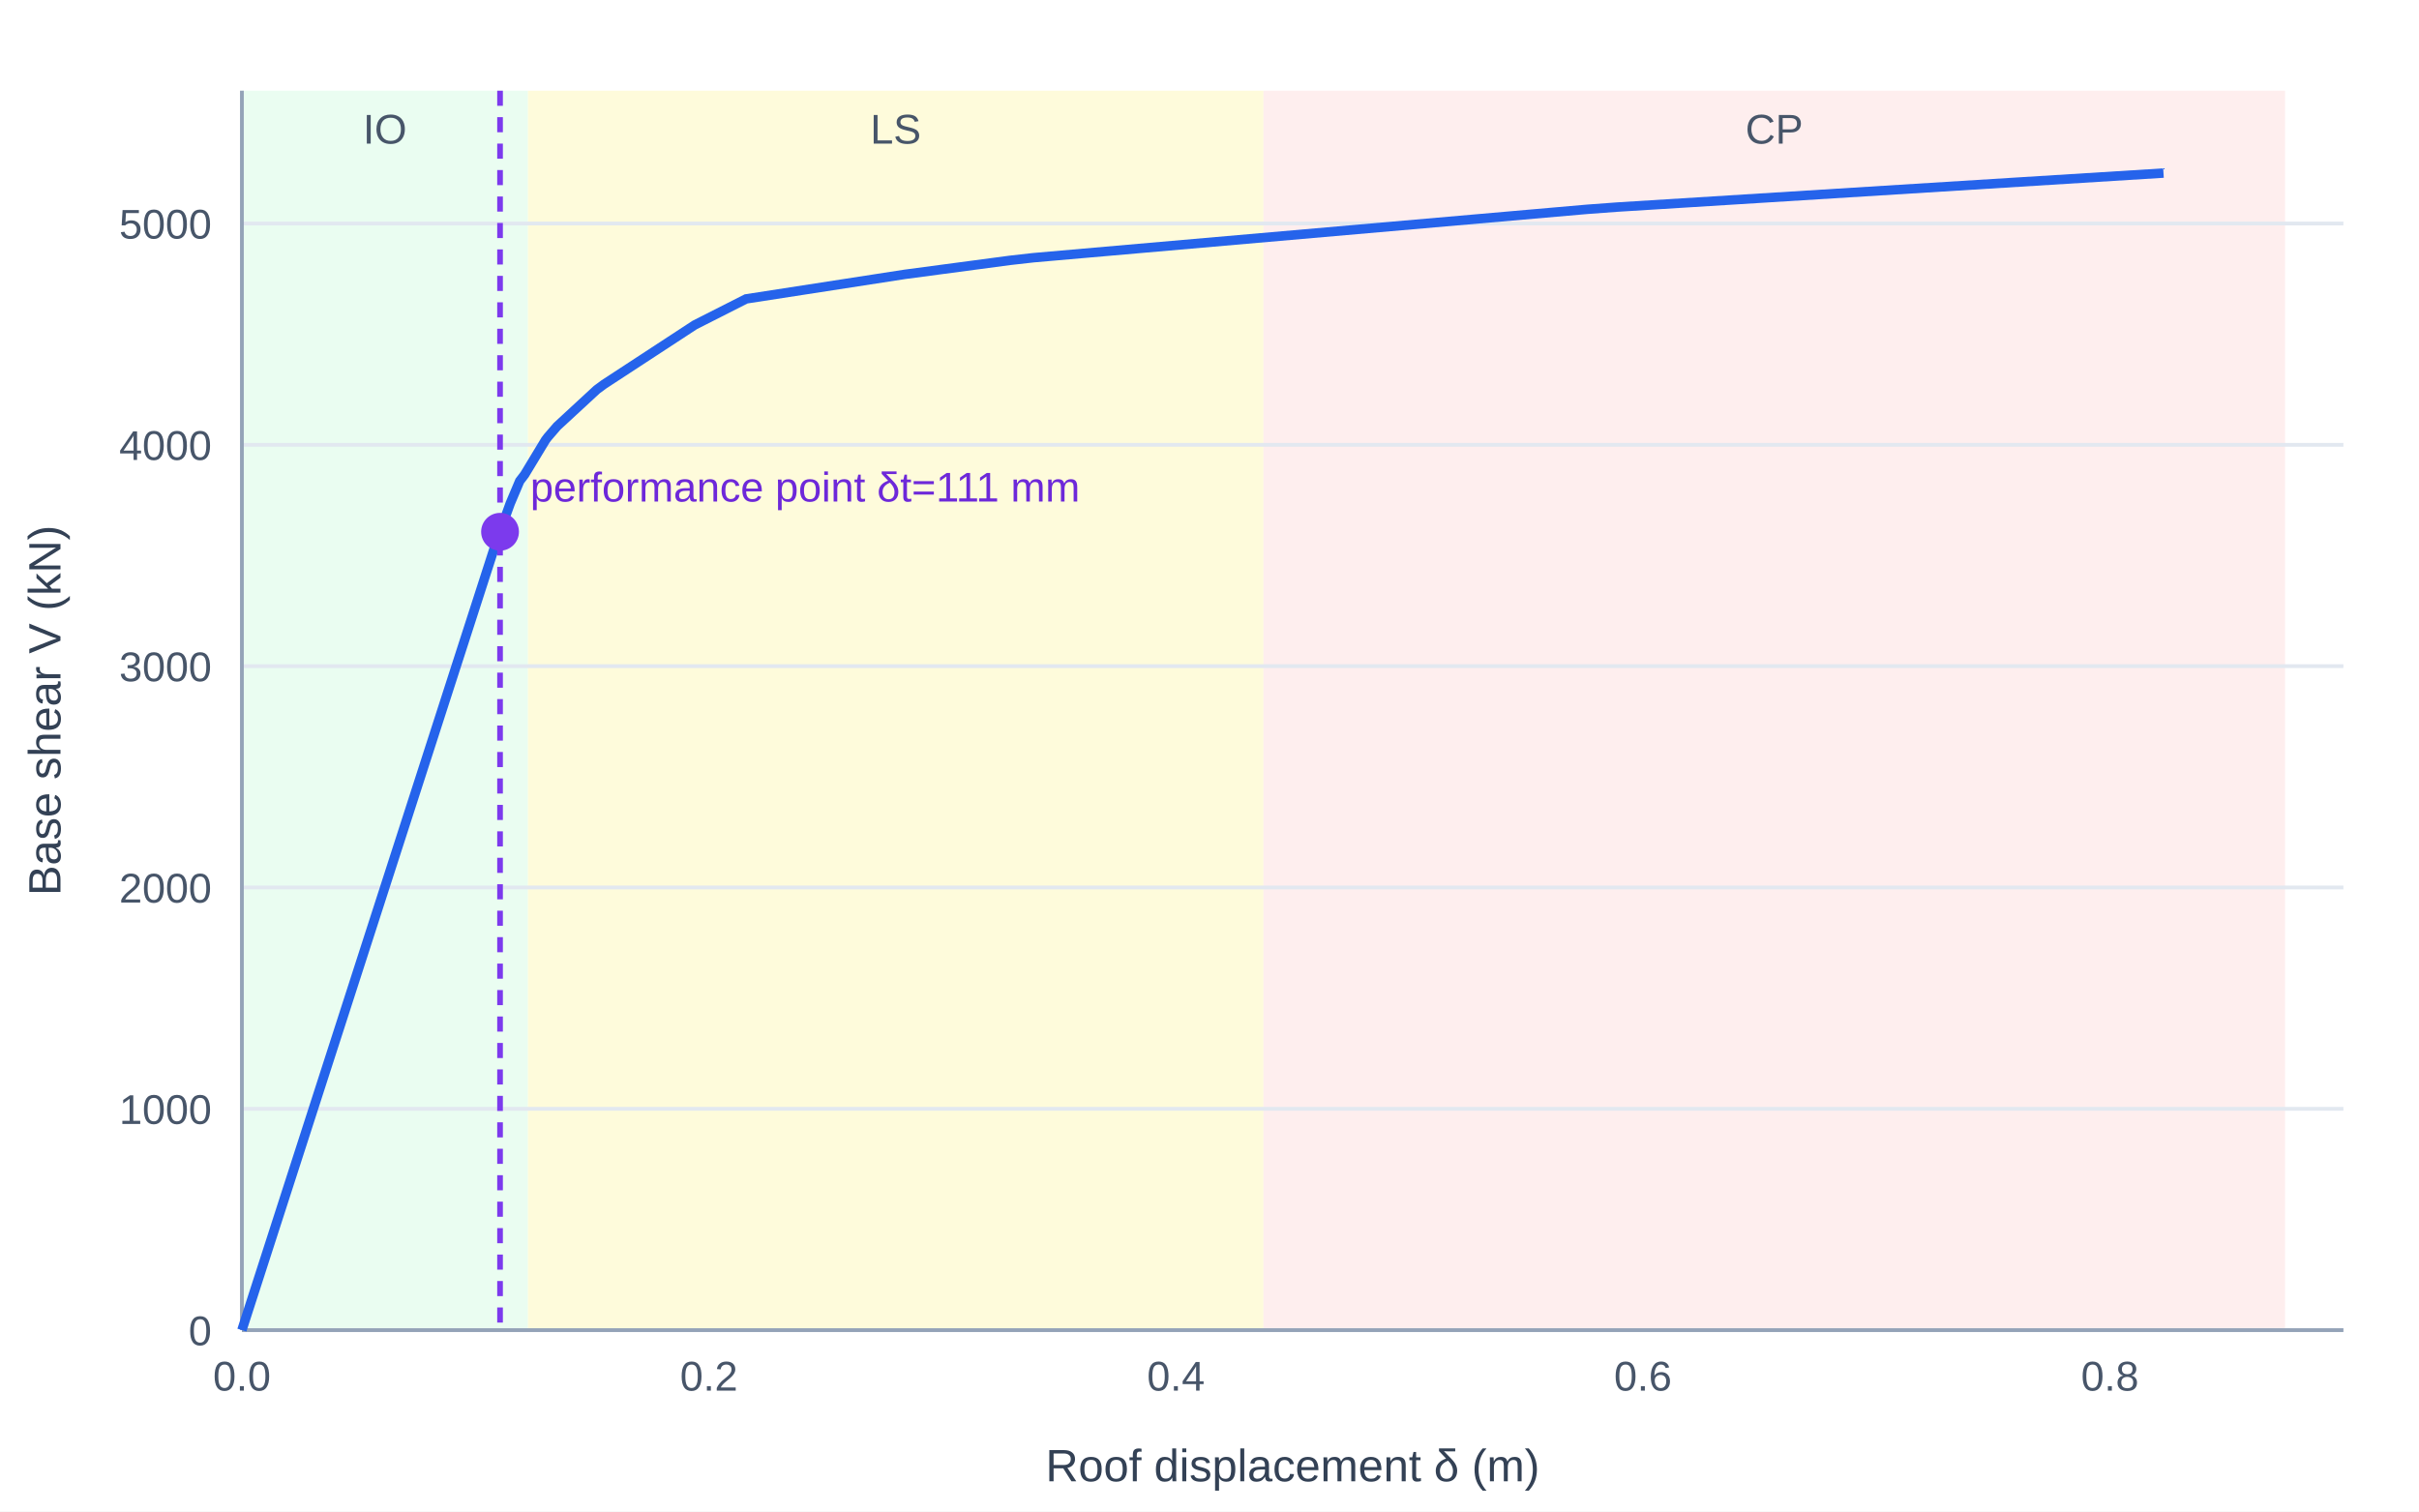
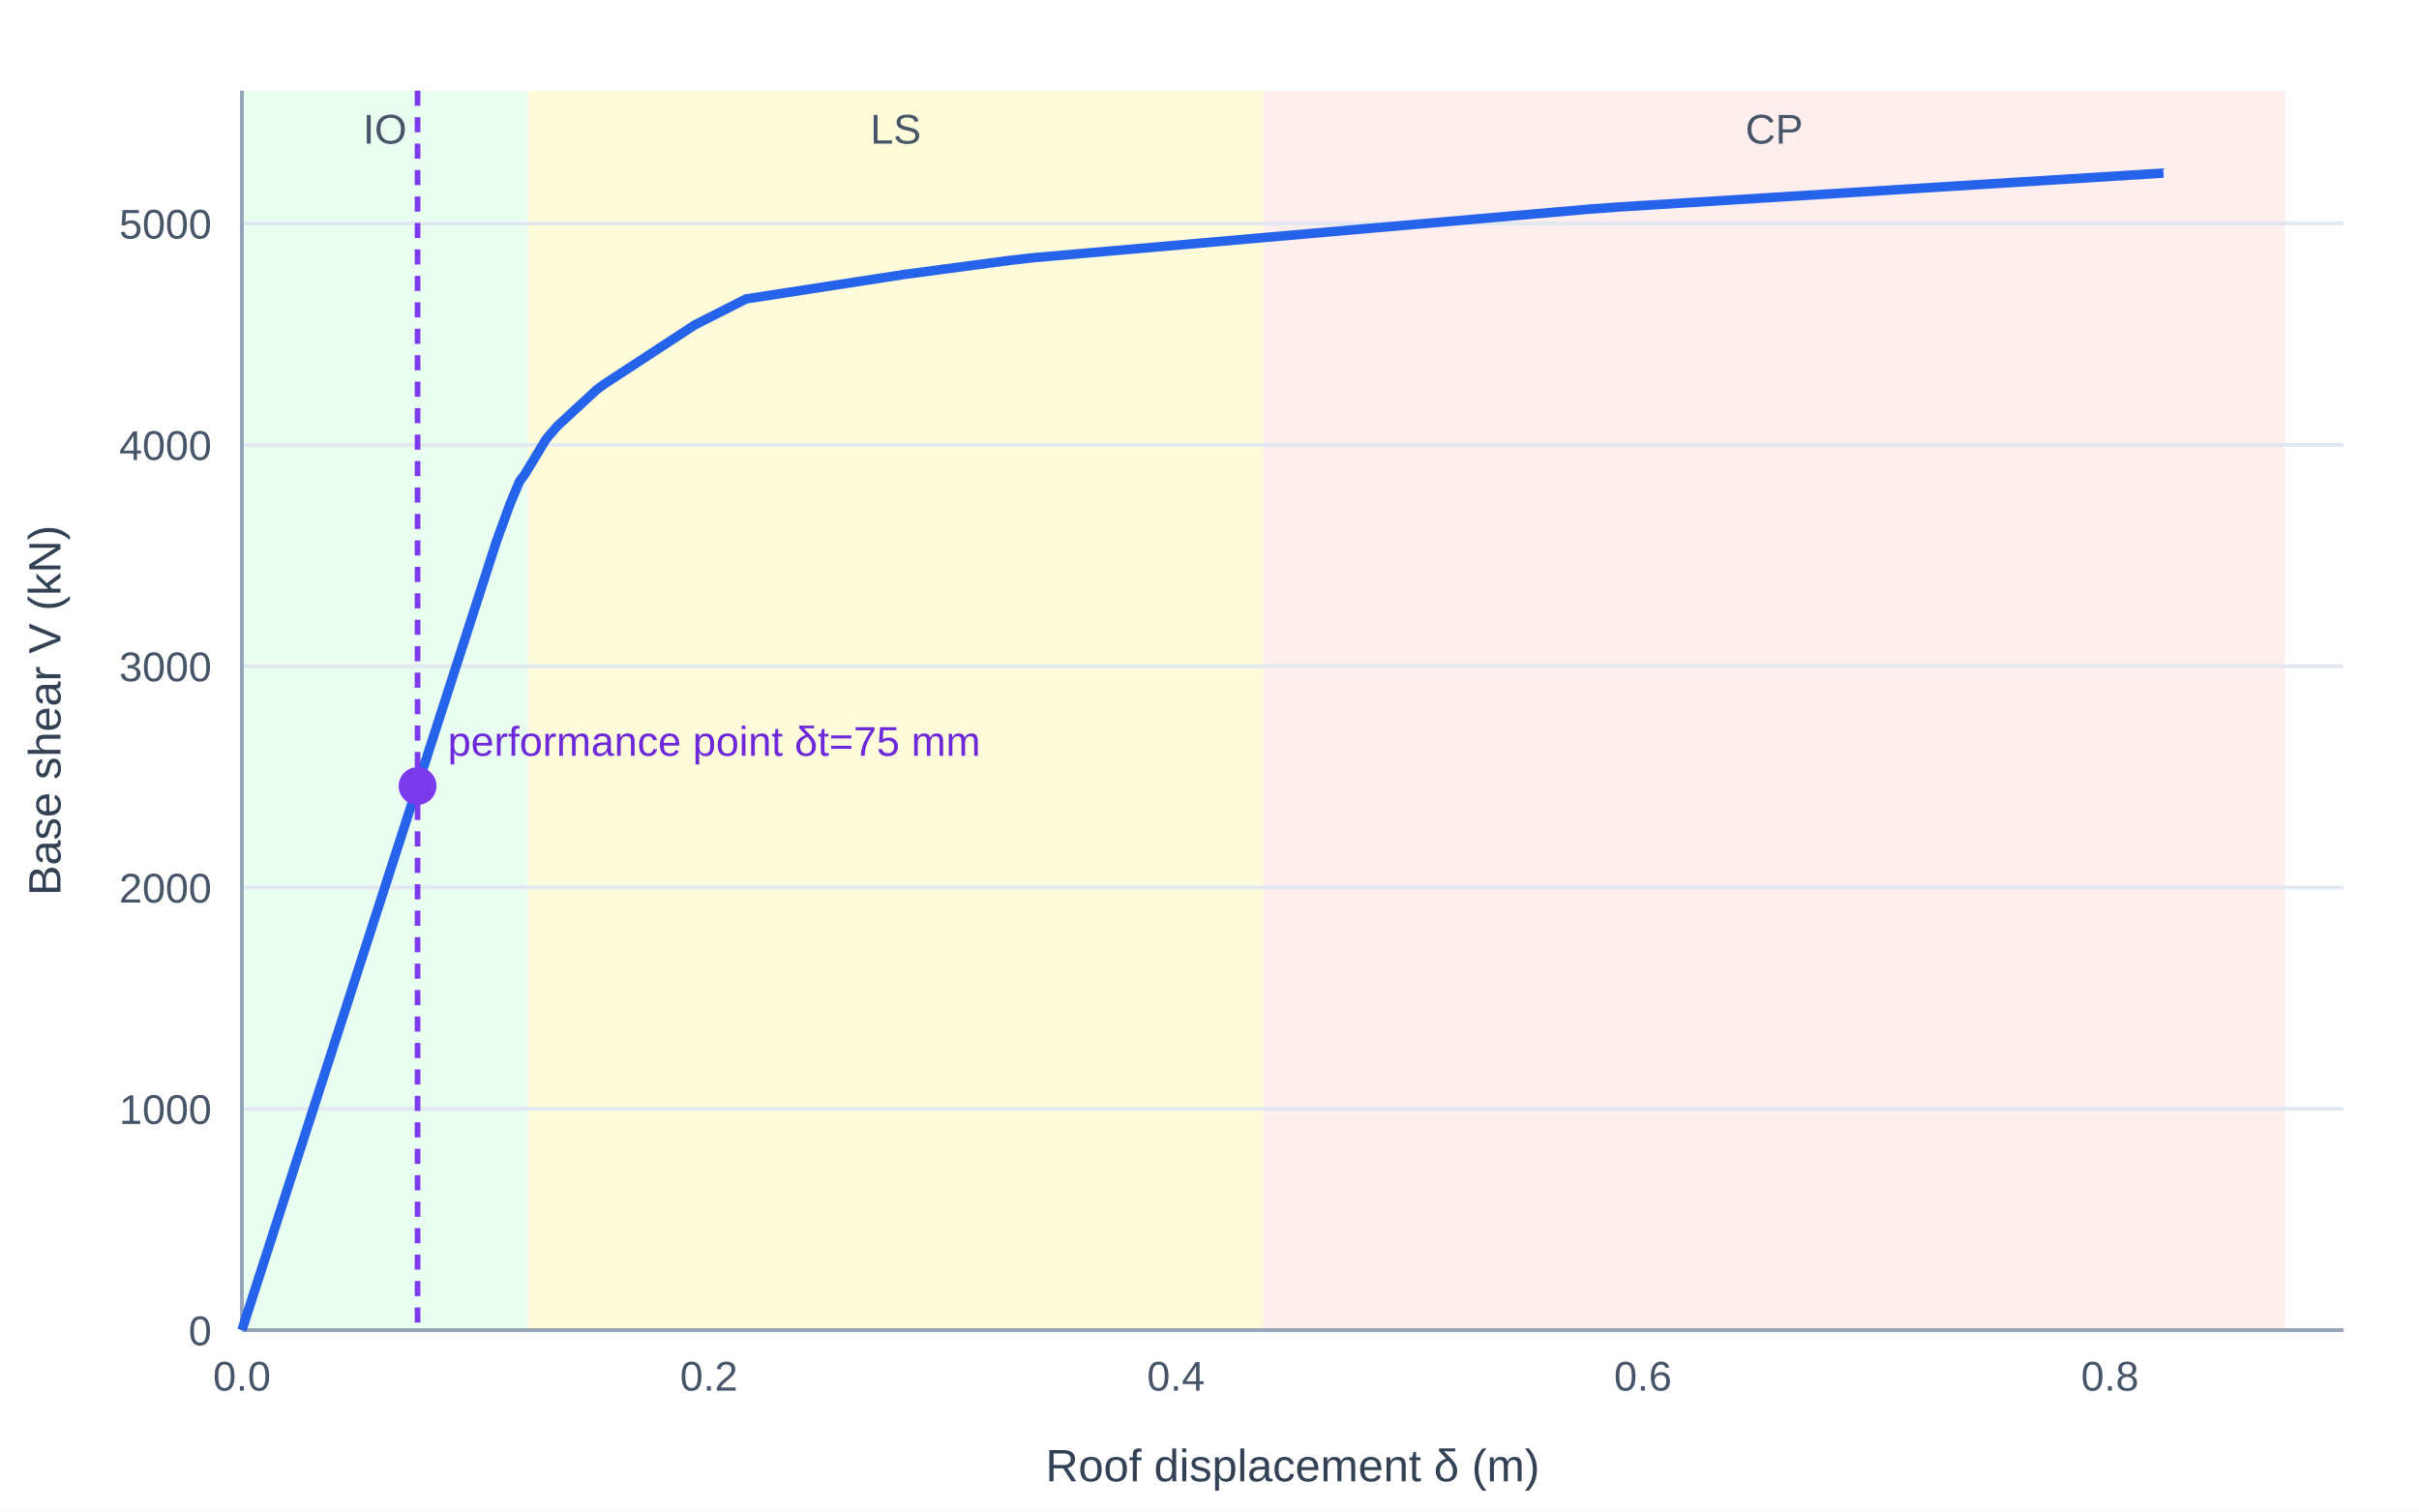
<svg xmlns="http://www.w3.org/2000/svg" viewBox="0 0 640 400" width="640" height="400">
  <rect width="640" height="400" fill="#fff" />
  <rect x="64" y="24" width="75.678" height="328" fill="#dcfce7" opacity="0.6" />
  <text x="101.839" y="38" font-family="Segoe UI,Arial" font-size="11" fill="#475569" text-anchor="middle">IO</text>
  <rect x="139.678" y="24" width="194.6" height="328" fill="#fef9c3" opacity="0.6" />
  <text x="236.978" y="38" font-family="Segoe UI,Arial" font-size="11" fill="#475569" text-anchor="middle">LS</text>
  <rect x="334.278" y="24" width="270.278" height="328" fill="#fee2e2" opacity="0.6" />
  <text x="469.417" y="38" font-family="Segoe UI,Arial" font-size="11" fill="#475569" text-anchor="middle">CP</text>
  <line x1="64" y1="352" x2="620" y2="352" stroke="#e2e8f0" />
  <text x="56" y="356" font-family="Segoe UI,Arial" font-size="11" fill="#475569" text-anchor="end">0</text>
  <line x1="64" y1="293.429" x2="620" y2="293.429" stroke="#e2e8f0" />
  <text x="56" y="297.429" font-family="Segoe UI,Arial" font-size="11" fill="#475569" text-anchor="end">1000</text>
  <line x1="64" y1="234.857" x2="620" y2="234.857" stroke="#e2e8f0" />
  <text x="56" y="238.857" font-family="Segoe UI,Arial" font-size="11" fill="#475569" text-anchor="end">2000</text>
  <line x1="64" y1="176.286" x2="620" y2="176.286" stroke="#e2e8f0" />
  <text x="56" y="180.286" font-family="Segoe UI,Arial" font-size="11" fill="#475569" text-anchor="end">3000</text>
  <line x1="64" y1="117.714" x2="620" y2="117.714" stroke="#e2e8f0" />
  <text x="56" y="121.714" font-family="Segoe UI,Arial" font-size="11" fill="#475569" text-anchor="end">4000</text>
  <line x1="64" y1="59.143" x2="620" y2="59.143" stroke="#e2e8f0" />
  <text x="56" y="63.143" font-family="Segoe UI,Arial" font-size="11" fill="#475569" text-anchor="end">5000</text>
  <text x="64" y="368" font-family="Segoe UI,Arial" font-size="11" fill="#475569" text-anchor="middle">0.0</text>
  <text x="187.556" y="368" font-family="Segoe UI,Arial" font-size="11" fill="#475569" text-anchor="middle">0.2</text>
  <text x="311.111" y="368" font-family="Segoe UI,Arial" font-size="11" fill="#475569" text-anchor="middle">0.4</text>
  <text x="434.667" y="368" font-family="Segoe UI,Arial" font-size="11" fill="#475569" text-anchor="middle">0.6</text>
  <text x="558.222" y="368" font-family="Segoe UI,Arial" font-size="11" fill="#475569" text-anchor="middle">0.8</text>
  <line x1="64" y1="24" x2="64" y2="352" stroke="#94a3b8" />
  <line x1="64" y1="352" x2="620" y2="352" stroke="#94a3b8" />
  <text x="342" y="392" font-family="Segoe UI,Arial" font-size="12" fill="#334155" text-anchor="middle">Roof displacement δ (m)</text>
  <text x="16" y="188" font-family="Segoe UI,Arial" font-size="12" fill="#334155" text-anchor="middle" transform="rotate(-90 16 188)">Base shear V (kN)</text>
  <polyline points="64.0,352.0 131.3,143.4 135.0,133.2 137.5,127.3 138.8,125.6 144.3,116.5 144.9,115.7 147.4,112.8 157.9,103.1 159.8,101.7 183.8,86.0 197.4,79.1 239.4,72.6 267.2,68.9 273.4,68.2 419.8,55.4 427.9,54.8 572.4,45.8" fill="none" stroke="#2563eb" stroke-width="2.5" />
-   <line x1="132.298" y1="24" x2="132.298" y2="352" stroke="#7c3aed" stroke-width="1.5" stroke-dasharray="4 3" />
-   <circle cx="132.298" cy="140.728" r="5" fill="#7c3aed" />
-   <text x="140.298" y="132.728" font-family="Segoe UI,Arial" font-size="11" fill="#6d28d9">performance point δt=111 mm</text>
+   <line x1="110.475" y1="24" x2="110.475" y2="352" stroke="#7c3aed" stroke-width="1.5" stroke-dasharray="4 3" />
+   <circle cx="110.475" cy="208.007" r="5" fill="#7c3aed" />
+   <text x="118.475" y="200.007" font-family="Segoe UI,Arial" font-size="11" fill="#6d28d9">performance point δt=75 mm</text>
</svg>
